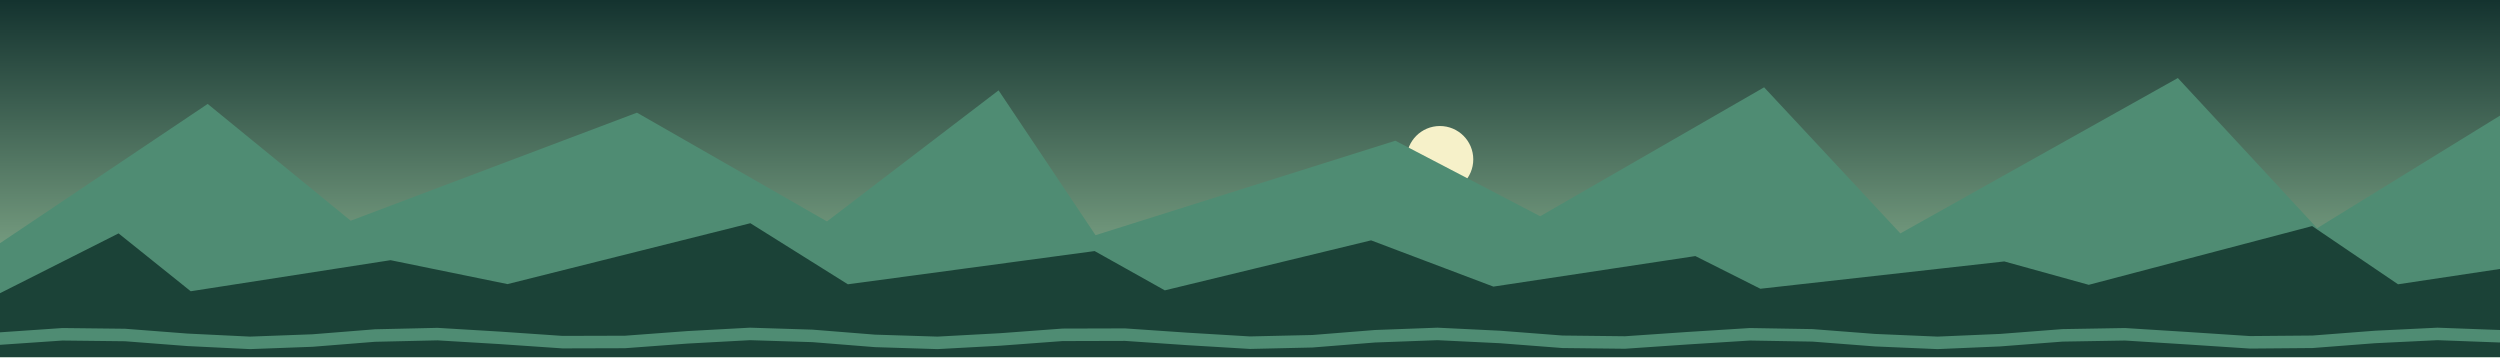
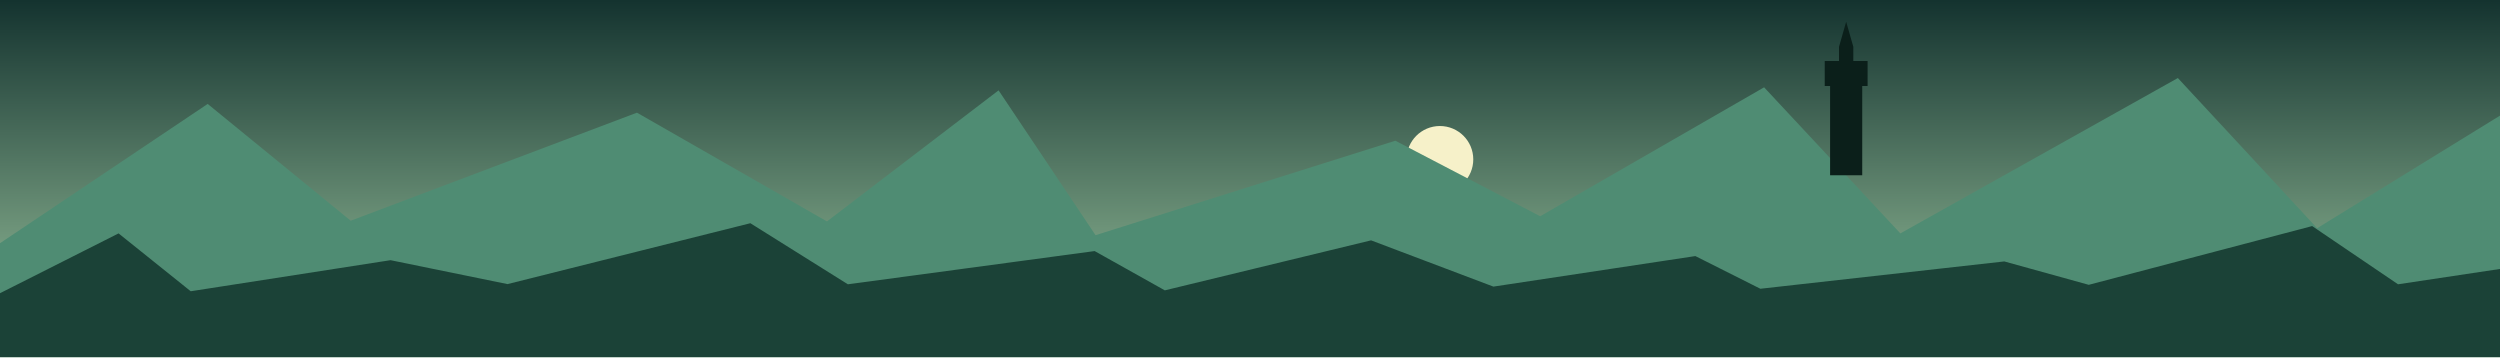
<svg xmlns="http://www.w3.org/2000/svg" viewBox="0 0 1400 200" width="1400" height="200">
  <defs>
    <linearGradient id="cielo" x1="0" y1="0" x2="0" y2="1">
      <stop offset="0" stop-color="#14332F" />
      <stop offset="1" stop-color="#9FC9A2" />
    </linearGradient>
  </defs>
  <rect width="1400" height="200" fill="url(#cielo)" />
  <circle cx="806.342" cy="89.259" r="18.691" fill="#F6F1C9" />
  <polygon points="0,136.201 116.3,58.2 196.4,123.6 356.7,63.1 463.1,124 559.2,50.6 613.5,131.7 781.4,78.8 862.5,121.1 987.9,48.9 1064.2,130.7 1219.6,43.7 1297.6,127.8 1428.5,47.2 1506.5,125 1506.5,200 0,200" fill="#4F8C73" />
  <polygon points="0,164.201 66.4,130.7 106.8,163.1 218.7,145.7 284.2,159.1 420.2,125 474.8,159.2 613,140.6 652.3,162.6 767.8,134.6 836.3,160.5 949.4,143.4 985.8,161.7 1122.4,146.4 1169.7,159.5 1294.8,126.6 1342.9,159.2 1469.9,140.1 1549.8,164 1549.8,200 0,200" fill="#1B4237" />
-   <polygon points="0,186.1 35,183.7 70,184.1 105,186.8 140,188.5 175,187.2 210,184.4 245,183.6 280,185.7 315,188.1 350,188 385,185.4 420,183.5 455,184.6 490,187.4 525,188.5 560,186.6 595,184 630,183.9 665,186.3 700,188.4 735,187.6 770,184.8 805,183.5 840,185.2 875,187.9 910,188.3 945,185.9 980,183.7 1015,184.3 1050,187 1085,188.5 1120,187 1155,184.3 1190,183.7 1225,185.9 1260,188.2 1295,187.9 1330,185.2 1365,183.5 1400,184.8 1400,191.8 1365,190.5 1330,192.2 1295,194.9 1260,195.2 1225,192.9 1190,190.7 1155,191.3 1120,194 1085,195.5 1050,194 1015,191.3 980,190.7 945,192.9 910,195.3 875,194.9 840,192.2 805,190.5 770,191.8 735,194.6 700,195.4 665,193.3 630,190.9 595,191 560,193.6 525,195.5 490,194.4 455,191.6 420,190.5 385,192.4 350,195 315,195.1 280,192.7 245,190.6 210,191.4 175,194.2 140,195.5 105,193.8 70,191.1 35,190.7 0,193.1" fill="#4F8C73" />
+   <polygon points="1024.85,98.167 1024.85,48.167 1021.85,48.167 1021.85,34.167 1029.85,34.167 1029.85,26.167 1033.85,12.167 1037.85,26.167 1037.85,34.167 1045.85,34.167 1045.85,48.167 1042.85,48.167 1042.85,98.167" fill="#0B1F1A" />
</svg>
